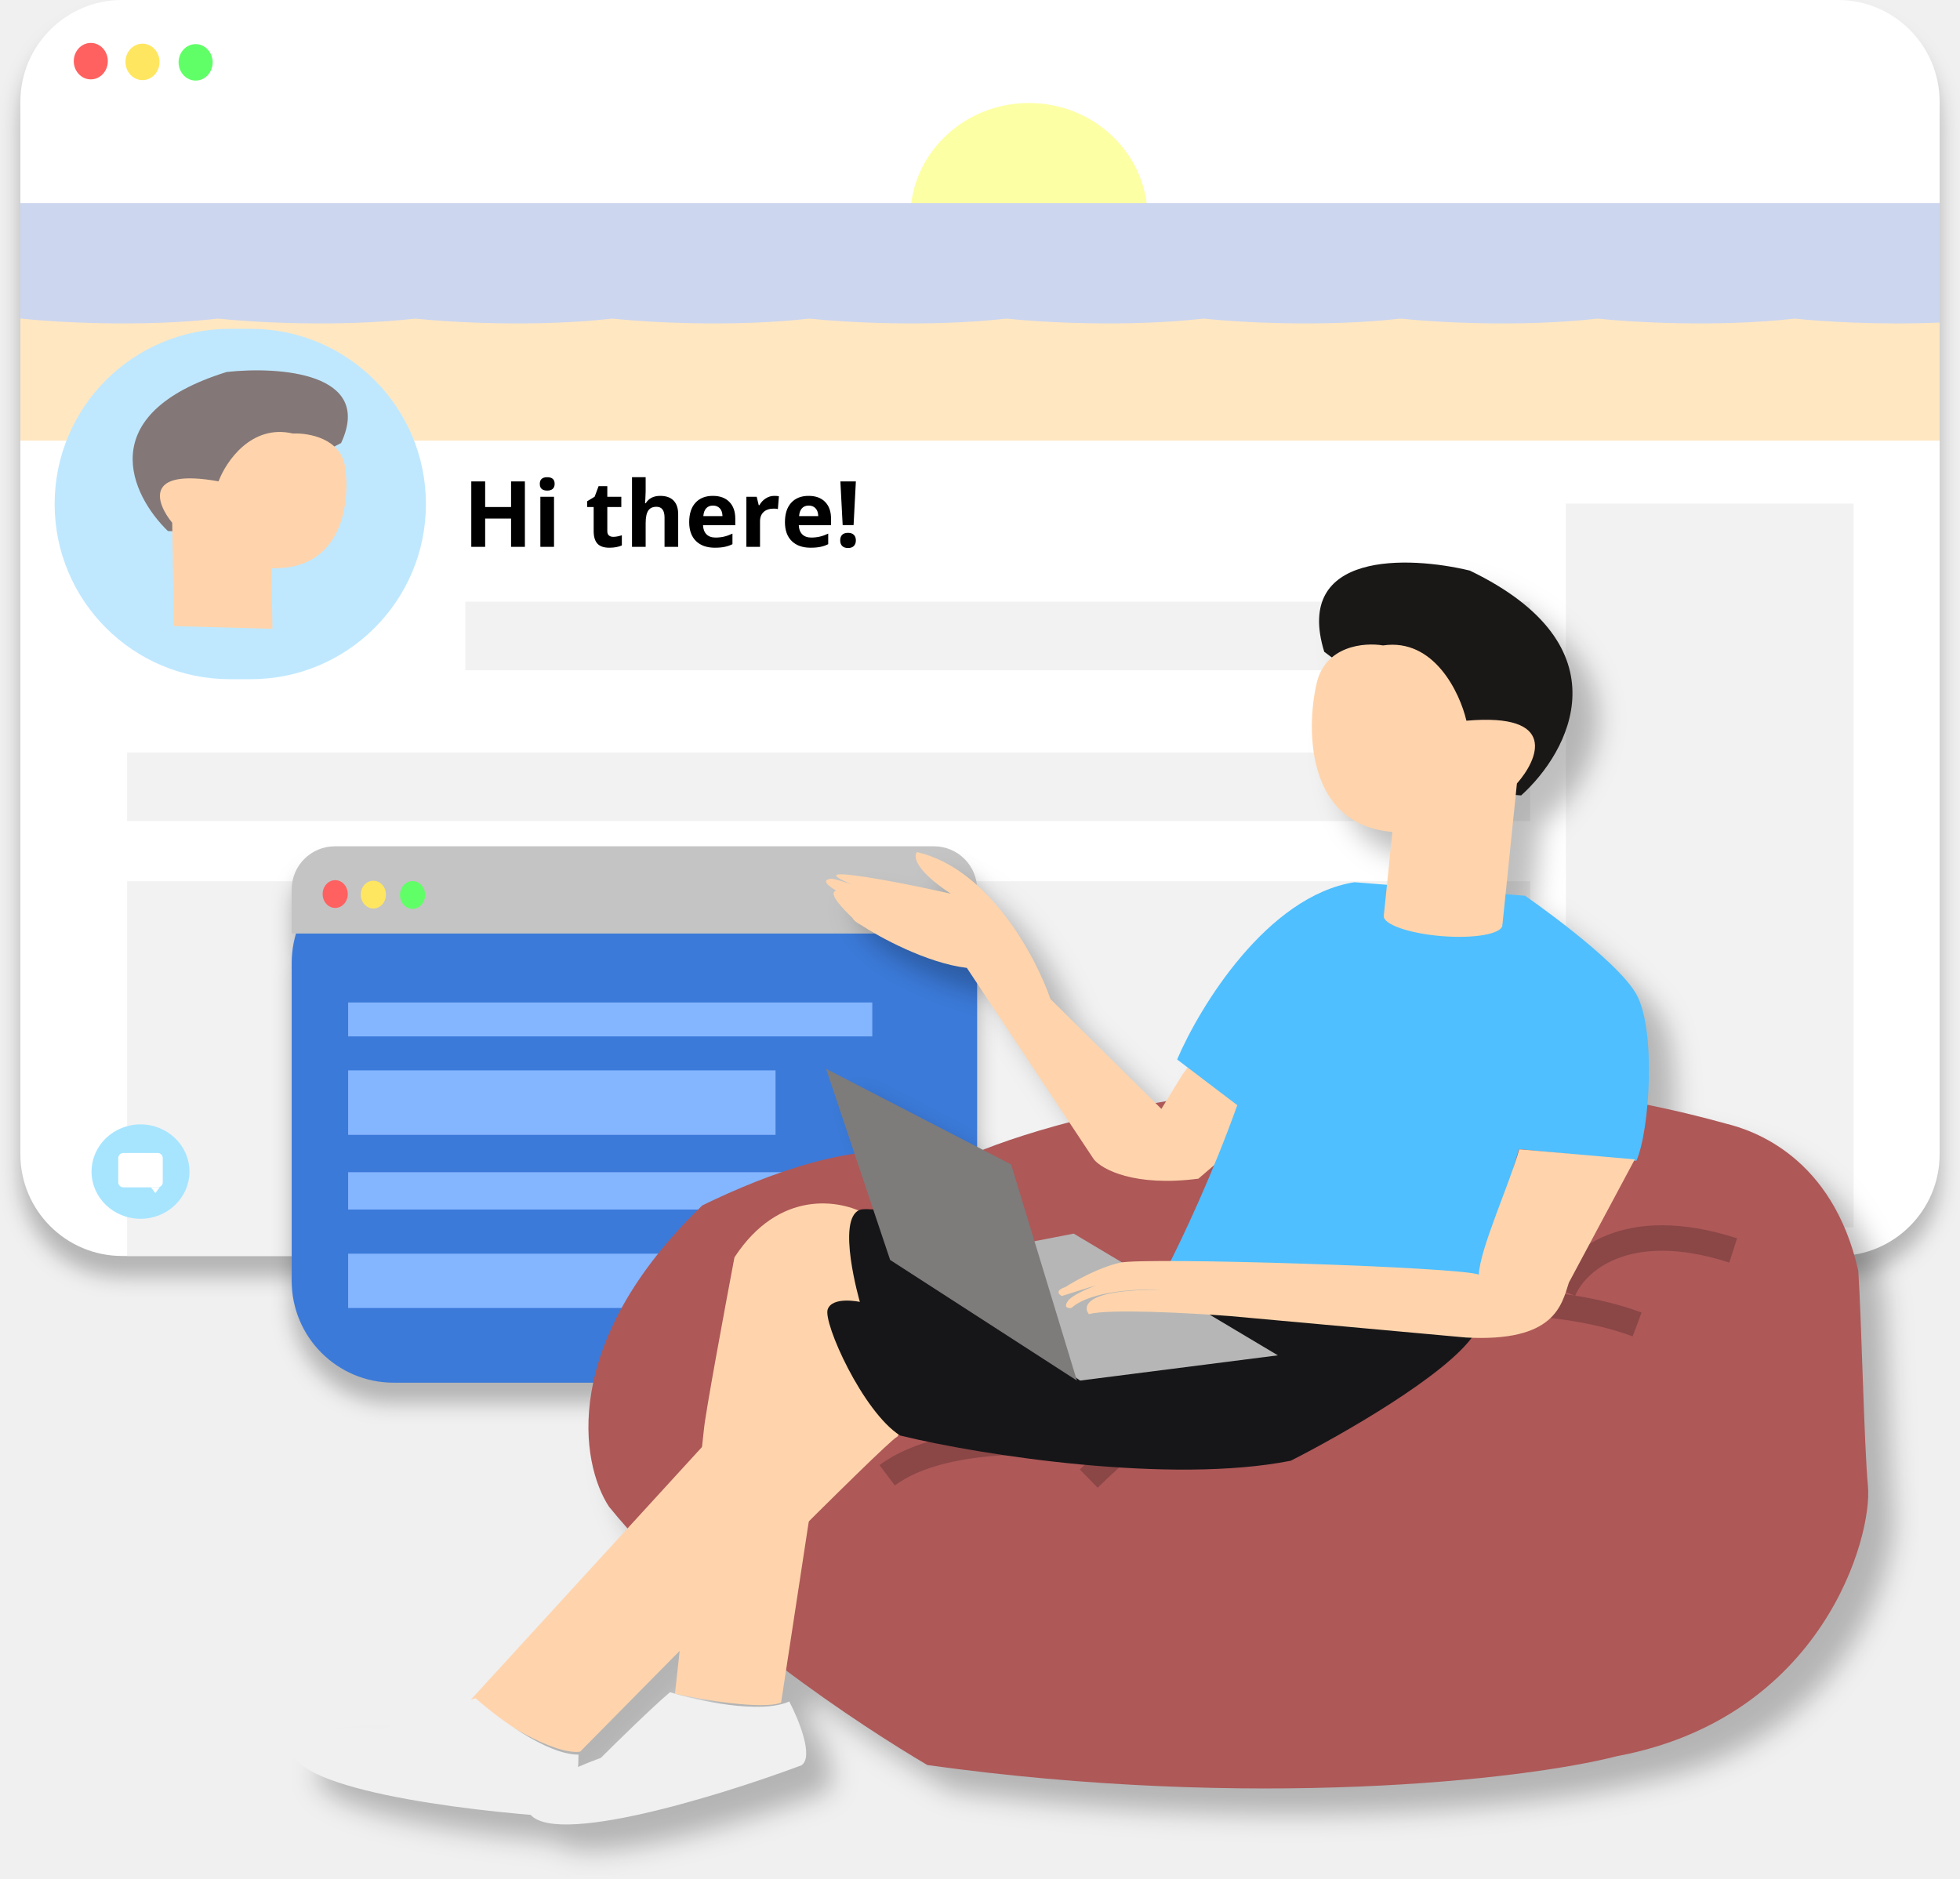
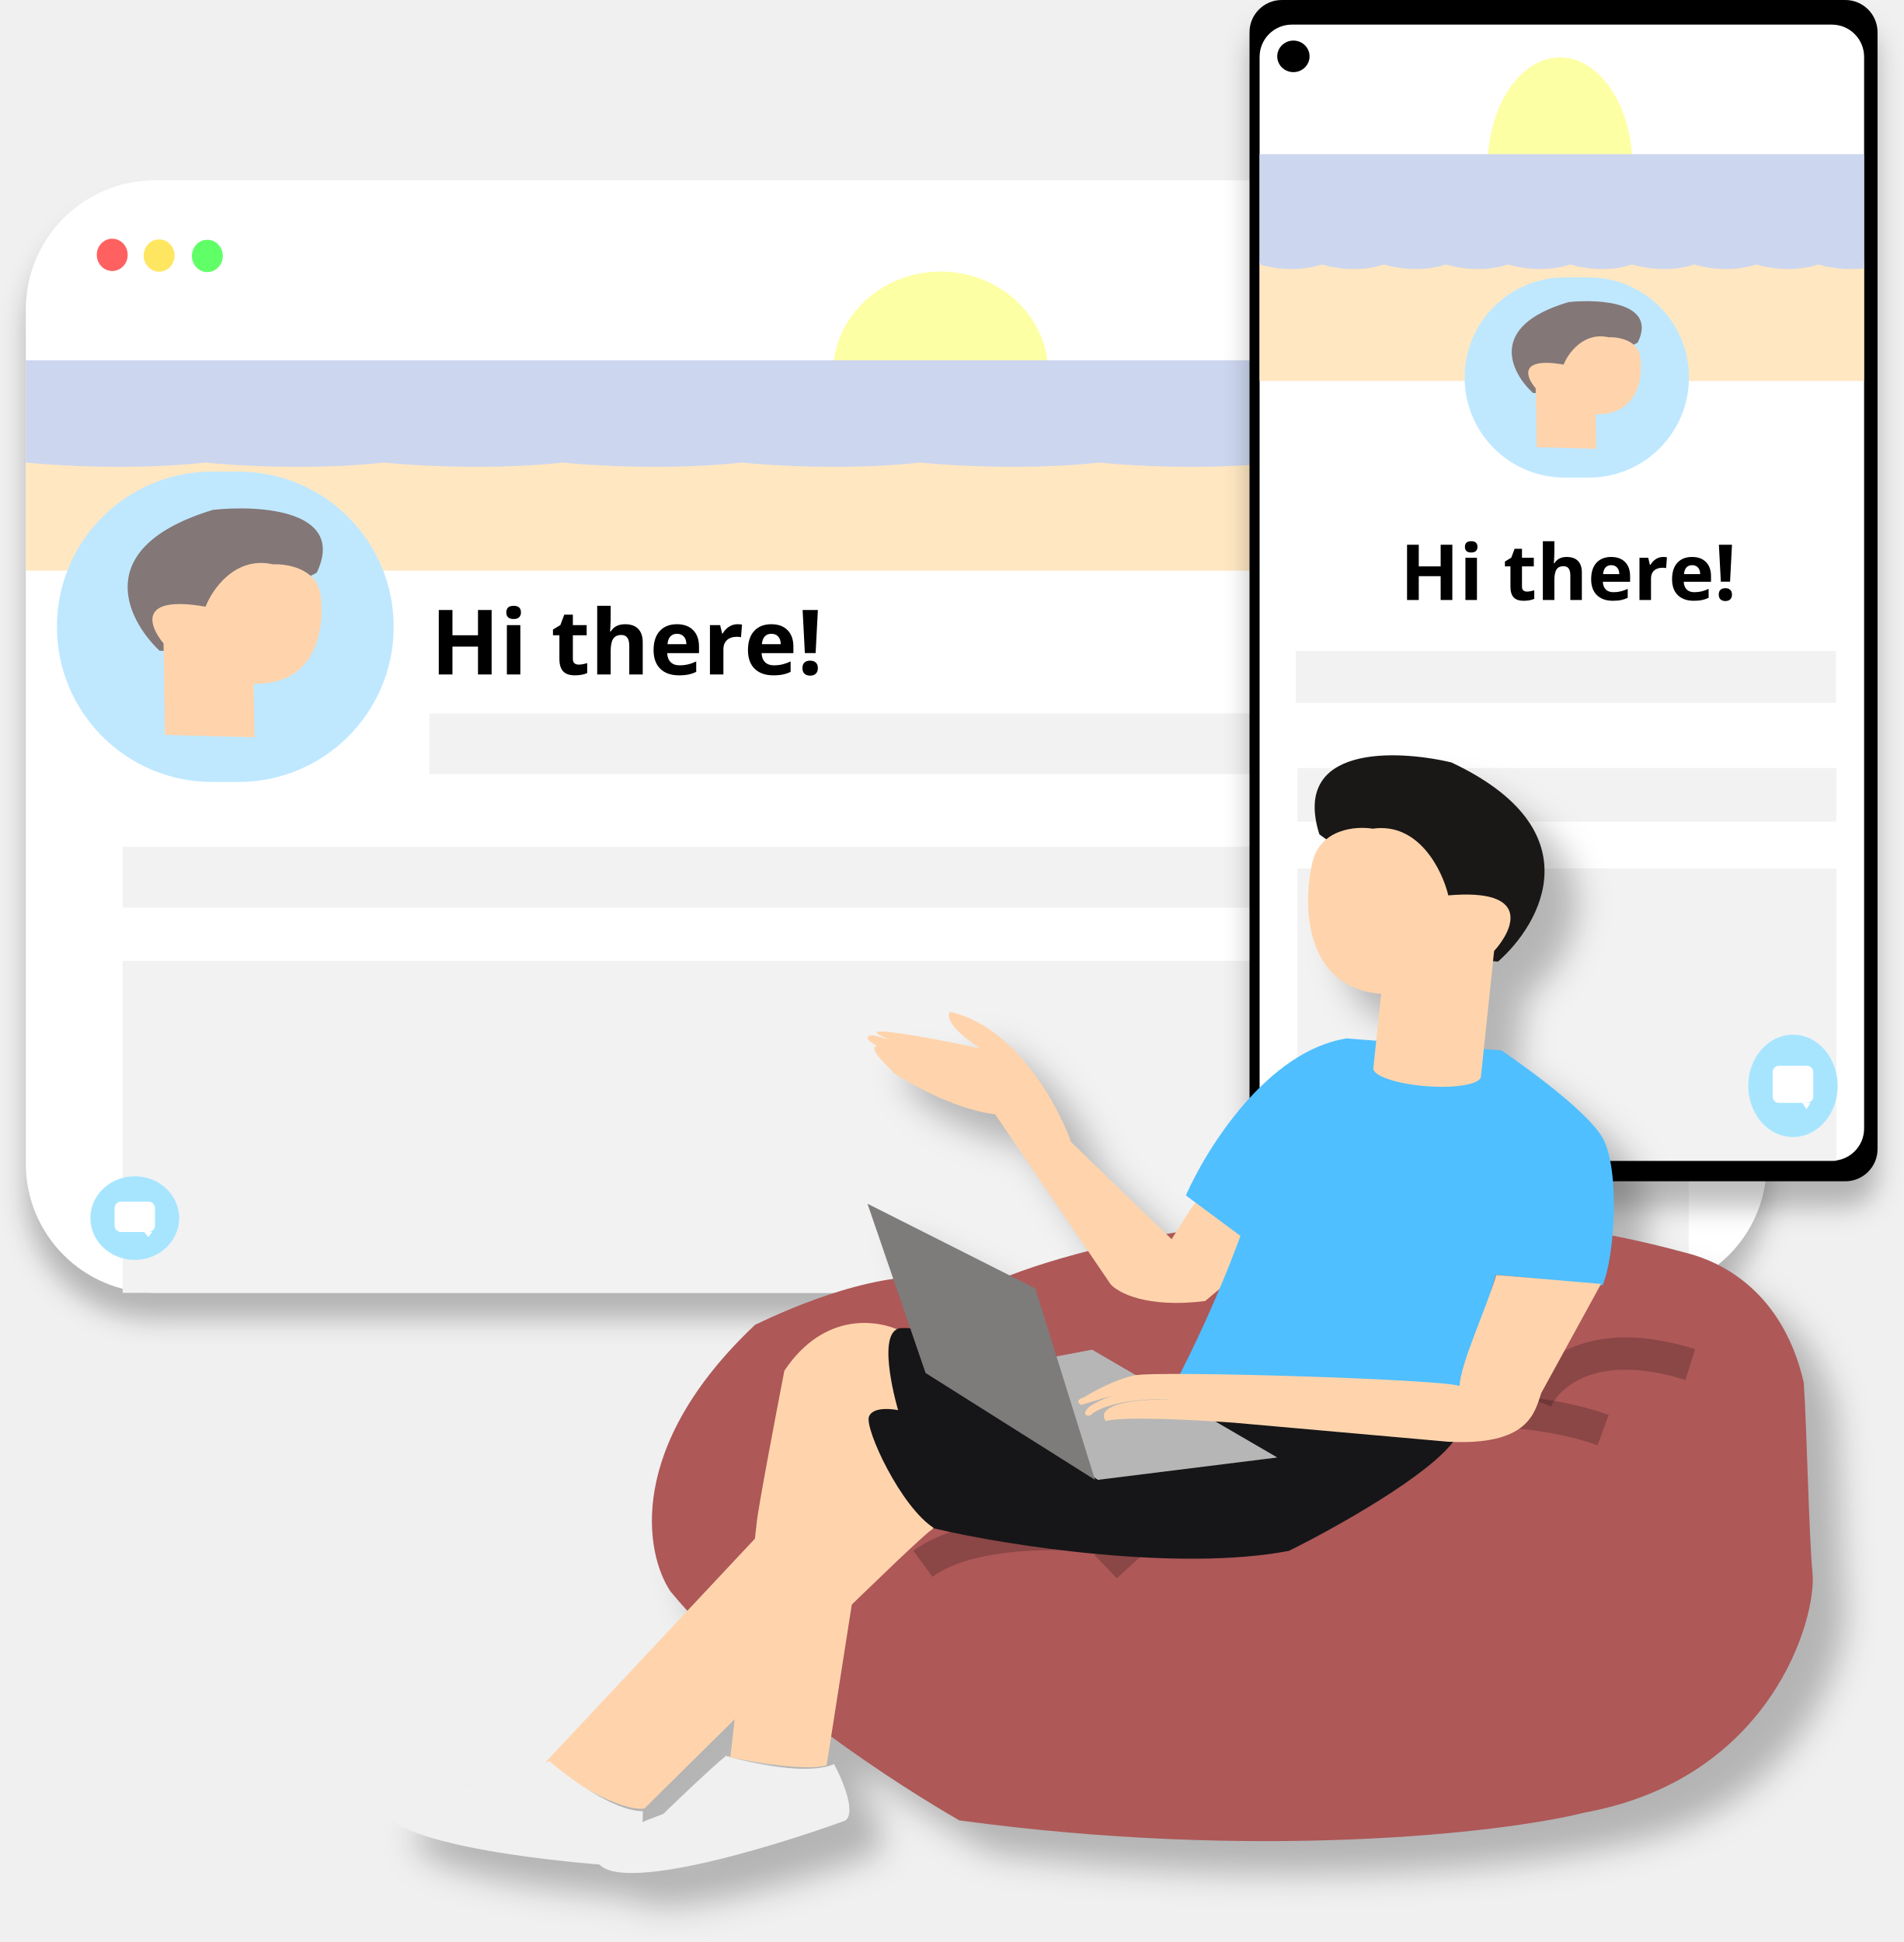
- <svg xmlns="http://www.w3.org/2000/svg" class="sitting" width="385" height="369" viewBox="0 0 385 369" fill="none">
+ <svg xmlns="http://www.w3.org/2000/svg" width="295" height="301" viewBox="0 0 295 301" fill="none">
  <g class="browser">
    <g filter="url(#filter0_d)">
-       <rect x="4" width="377" height="246.745" rx="20" fill="white" />
+       <rect x="4" y="27.953" width="269.823" height="172.431" rx="20" fill="white" />
    </g>
-     <rect x="307.581" y="98.923" width="56.521" height="142.202" fill="#F2F2F2" />
-     <rect x="24.977" y="173.115" width="275.612" height="73.63" fill="#F2F2F2" />
-     <rect x="24.977" y="147.823" width="275.612" height="13.489" fill="#F2F2F2" />
-     <rect x="91.403" y="118.196" width="209.185" height="13.489" fill="#F2F2F2" />
-     <ellipse cx="202.114" cy="42.717" rx="23.308" ry="22.483" fill="#FDFFA5" />
-     <path d="M4 39.906H381V62.389H4V39.906Z" fill="#CCD6EF" />
-     <path d="M4 62.389H381V86.558H4V62.389Z" fill="#FFE7C2" />
-     <path d="M42.853 62.59C27.629 64.316 10.619 63.301 4 62.575V61.951H381V63.366C369.105 63.876 357.752 63.153 352.532 62.59C337.416 64.303 320.54 63.315 313.822 62.59C298.706 64.303 281.831 63.315 275.112 62.59C259.996 64.303 243.121 63.315 236.402 62.59C221.287 64.303 204.411 63.315 197.693 62.59C182.577 64.303 165.701 63.315 158.983 62.59C143.867 64.303 126.991 63.315 120.273 62.59C105.157 64.303 88.281 63.315 81.563 62.59C66.447 64.303 49.572 63.315 42.853 62.59Z" fill="#CCD6EF" />
-     <ellipse cx="17.835" cy="12.012" rx="3.346" ry="3.581" fill="#FF6161" />
-     <ellipse cx="27.99" cy="12.159" rx="3.346" ry="3.581" fill="#FFE661" />
-     <ellipse cx="38.428" cy="12.248" rx="3.346" ry="3.581" fill="#61FF67" />
-     <rect width="72.931" height="68.835" rx="34.417" transform="matrix(-1 0 0 1 83.6637 64.5984)" fill="#BFE8FF" />
-     <path d="M44.544 73.073C17.983 81.318 25.77 97.347 32.983 104.331L33.91 104.357L67.002 87.031C73.459 73.175 54.721 71.953 44.544 73.073Z" fill="#847777" />
-     <path d="M42.928 94.561C28.129 91.914 30.695 98.888 33.828 102.706L33.902 107.605L34.136 123.003L53.514 123.537L53.334 111.639C67.36 112.026 68.816 98.541 67.79 91.749C66.967 86.13 60.616 85.022 57.544 85.17C49.398 83.266 44.406 90.638 42.928 94.561Z" fill="#FFD4AC" />
-     <path d="M103.103 107.426H100.388V101.88H95.299V107.426H92.574V94.576H95.299V99.612H100.388V94.576H103.103V107.426ZM106.03 95.06C106.03 94.186 106.516 93.75 107.489 93.75C108.462 93.75 108.948 94.186 108.948 95.06C108.948 95.476 108.825 95.801 108.579 96.035C108.339 96.264 107.975 96.378 107.489 96.378C106.516 96.378 106.03 95.939 106.03 95.06ZM108.825 107.426H106.144V97.6H108.825V107.426ZM120.462 105.466C120.931 105.466 121.493 105.363 122.149 105.158V107.153C121.481 107.452 120.661 107.602 119.688 107.602C118.616 107.602 117.834 107.332 117.342 106.793C116.855 106.248 116.612 105.434 116.612 104.35V99.612H115.329V98.478L116.806 97.582L117.579 95.508H119.293V97.6H122.044V99.612H119.293V104.35C119.293 104.73 119.398 105.012 119.609 105.193C119.826 105.375 120.11 105.466 120.462 105.466ZM133.215 107.426H130.534V101.687C130.534 100.269 130.007 99.56 128.952 99.56C128.202 99.56 127.66 99.814 127.326 100.324C126.992 100.834 126.825 101.66 126.825 102.803V107.426H124.144V93.75H126.825V96.536C126.825 96.753 126.805 97.263 126.764 98.065L126.702 98.856H126.843C127.44 97.895 128.39 97.415 129.69 97.415C130.845 97.415 131.721 97.726 132.318 98.347C132.916 98.968 133.215 99.858 133.215 101.019V107.426ZM140.044 99.322C139.475 99.322 139.03 99.504 138.708 99.867C138.386 100.225 138.201 100.734 138.154 101.396H141.916C141.904 100.734 141.731 100.225 141.397 99.867C141.063 99.504 140.612 99.322 140.044 99.322ZM140.422 107.602C138.84 107.602 137.603 107.165 136.713 106.292C135.822 105.419 135.377 104.183 135.377 102.583C135.377 100.937 135.787 99.665 136.607 98.769C137.433 97.866 138.573 97.415 140.026 97.415C141.415 97.415 142.496 97.811 143.269 98.602C144.043 99.393 144.43 100.485 144.43 101.88V103.181H138.093C138.122 103.942 138.348 104.537 138.769 104.965C139.191 105.393 139.783 105.606 140.545 105.606C141.137 105.606 141.696 105.545 142.224 105.422C142.751 105.299 143.302 105.103 143.876 104.833V106.907C143.407 107.142 142.906 107.314 142.373 107.426C141.84 107.543 141.189 107.602 140.422 107.602ZM152.094 97.415C152.457 97.415 152.759 97.441 152.999 97.494L152.797 100.008C152.58 99.949 152.316 99.92 152.006 99.92C151.15 99.92 150.482 100.14 150.002 100.579C149.527 101.019 149.29 101.634 149.29 102.425V107.426H146.609V97.6H148.64L149.035 99.252H149.167C149.472 98.701 149.882 98.259 150.397 97.925C150.919 97.585 151.484 97.415 152.094 97.415ZM158.852 99.322C158.284 99.322 157.839 99.504 157.516 99.867C157.194 100.225 157.01 100.734 156.963 101.396H160.724C160.713 100.734 160.54 100.225 160.206 99.867C159.872 99.504 159.421 99.322 158.852 99.322ZM159.23 107.602C157.648 107.602 156.412 107.165 155.521 106.292C154.631 105.419 154.185 104.183 154.185 102.583C154.185 100.937 154.596 99.665 155.416 98.769C156.242 97.866 157.382 97.415 158.835 97.415C160.224 97.415 161.305 97.811 162.078 98.602C162.851 99.393 163.238 100.485 163.238 101.88V103.181H156.901C156.931 103.942 157.156 104.537 157.578 104.965C158 105.393 158.592 105.606 159.353 105.606C159.945 105.606 160.505 105.545 161.032 105.422C161.559 105.299 162.11 105.103 162.684 104.833V106.907C162.216 107.142 161.715 107.314 161.182 107.426C160.648 107.543 159.998 107.602 159.23 107.602ZM167.668 103.163H165.523L165.075 94.576H168.116L167.668 103.163ZM165.04 106.169C165.04 105.677 165.172 105.305 165.435 105.053C165.699 104.801 166.083 104.675 166.587 104.675C167.073 104.675 167.448 104.804 167.712 105.062C167.981 105.319 168.116 105.688 168.116 106.169C168.116 106.632 167.981 106.998 167.712 107.268C167.442 107.531 167.067 107.663 166.587 107.663C166.095 107.663 165.714 107.534 165.444 107.276C165.175 107.013 165.04 106.644 165.04 106.169Z" fill="black" />
-     <ellipse cx="27.599" cy="230.164" rx="9.614" ry="9.274" fill="#A7E5FF" />
-     <rect x="23.229" y="226.511" width="8.74" height="6.745" rx="1" fill="white" />
-     <path d="M30.512 234.38L31.386 233.256H29.638L30.512 234.38Z" fill="white" />
+     <rect x="221.276" y="97.082" width="40.453" height="99.374" fill="#F2F2F2" />
+     <rect x="19.013" y="148.93" width="197.258" height="51.455" fill="#F2F2F2" />
+     <rect x="19.013" y="131.255" width="197.258" height="9.427" fill="#F2F2F2" />
+     <rect x="66.555" y="110.551" width="149.716" height="9.427" fill="#F2F2F2" />
+     <ellipse cx="145.793" cy="57.804" rx="16.681" ry="15.711" fill="#FDFFA5" />
+     <path d="M4 55.84H273.823V71.552H4V55.84Z" fill="#CCD6EF" />
+     <path d="M4 71.552H273.823V88.442H4V71.552Z" fill="#FFE7C2" />
+     <path d="M31.808 71.692C20.911 72.898 8.737 72.189 4 71.682V71.246H273.823V72.235C265.31 72.591 257.184 72.086 253.448 71.692C242.629 72.889 230.551 72.199 225.743 71.692C214.924 72.889 202.846 72.199 198.038 71.692C187.219 72.889 175.141 72.199 170.333 71.692C159.514 72.889 147.436 72.199 142.628 71.692C131.809 72.889 119.731 72.199 114.923 71.692C104.104 72.889 92.026 72.199 87.218 71.692C76.399 72.889 64.321 72.199 59.513 71.692C48.694 72.889 36.616 72.199 31.808 71.692Z" fill="#CCD6EF" />
+     <ellipse cx="17.395" cy="39.502" rx="2.395" ry="2.503" fill="#FF6161" />
+     <ellipse cx="24.663" cy="39.606" rx="2.395" ry="2.503" fill="#FFE661" />
+     <ellipse cx="32.134" cy="39.668" rx="2.395" ry="2.503" fill="#61FF67" />
+     <rect width="52.198" height="48.103" rx="24.052" transform="matrix(-1 0 0 1 61.0162 73.0959)" fill="#BFE8FF" />
+     <path d="M33.018 79.022C14.005 84.787 19.574 95.987 24.735 100.867L25.398 100.885L49.087 88.772C53.712 79.088 40.301 78.237 33.018 79.022Z" fill="#847777" />
+     <path d="M31.861 94.034C21.27 92.185 23.106 97.058 25.348 99.726L25.401 103.149L25.569 113.91L39.438 114.283L39.309 105.969C49.347 106.239 50.389 96.815 49.655 92.069C49.066 88.142 44.521 87.368 42.322 87.472C36.492 86.141 32.919 91.292 31.861 94.034Z" fill="#FFD4AC" />
+     <path d="M76.196 104.537H74.084V100.223H70.126V104.537H68.007V94.543H70.126V98.46H74.084V94.543H76.196V104.537ZM78.473 94.918C78.473 94.239 78.851 93.9 79.607 93.9C80.364 93.9 80.742 94.239 80.742 94.918C80.742 95.242 80.647 95.495 80.455 95.677C80.268 95.855 79.986 95.944 79.607 95.944C78.851 95.944 78.473 95.602 78.473 94.918ZM80.647 104.537H78.561V96.894H80.647V104.537ZM89.697 103.012C90.062 103.012 90.499 102.932 91.01 102.773V104.325C90.49 104.557 89.852 104.673 89.096 104.673C88.262 104.673 87.653 104.464 87.27 104.044C86.892 103.621 86.703 102.987 86.703 102.144V98.46H85.705V97.578L86.853 96.88L87.455 95.267H88.788V96.894H90.928V98.46H88.788V102.144C88.788 102.44 88.87 102.659 89.034 102.8C89.203 102.942 89.424 103.012 89.697 103.012ZM99.616 104.537H97.531V100.073C97.531 98.97 97.121 98.418 96.301 98.418C95.717 98.418 95.296 98.617 95.036 99.013C94.776 99.41 94.647 100.052 94.647 100.941V104.537H92.561V93.9H94.647V96.067C94.647 96.236 94.63 96.632 94.599 97.256L94.551 97.872H94.66C95.125 97.124 95.863 96.751 96.875 96.751C97.773 96.751 98.454 96.992 98.919 97.475C99.384 97.958 99.616 98.651 99.616 99.553V104.537ZM104.928 98.234C104.486 98.234 104.139 98.375 103.889 98.658C103.638 98.936 103.494 99.332 103.458 99.847H106.384C106.375 99.332 106.24 98.936 105.98 98.658C105.721 98.375 105.37 98.234 104.928 98.234ZM105.222 104.673C103.991 104.673 103.03 104.334 102.337 103.655C101.644 102.976 101.298 102.014 101.298 100.77C101.298 99.489 101.617 98.501 102.255 97.803C102.897 97.101 103.784 96.751 104.914 96.751C105.994 96.751 106.835 97.058 107.437 97.673C108.038 98.289 108.339 99.138 108.339 100.223V101.235H103.41C103.433 101.827 103.608 102.29 103.937 102.623C104.265 102.955 104.725 103.122 105.317 103.122C105.778 103.122 106.213 103.074 106.623 102.978C107.033 102.882 107.462 102.73 107.908 102.52V104.133C107.544 104.316 107.154 104.45 106.739 104.537C106.325 104.628 105.819 104.673 105.222 104.673ZM114.3 96.751C114.582 96.751 114.817 96.771 115.004 96.812L114.847 98.767C114.678 98.722 114.473 98.699 114.231 98.699C113.566 98.699 113.047 98.87 112.673 99.211C112.304 99.553 112.119 100.032 112.119 100.647V104.537H110.034V96.894H111.613L111.921 98.179H112.023C112.26 97.751 112.579 97.407 112.98 97.147C113.386 96.883 113.826 96.751 114.3 96.751ZM119.557 98.234C119.115 98.234 118.768 98.375 118.518 98.658C118.267 98.936 118.123 99.332 118.087 99.847H121.013C121.004 99.332 120.869 98.936 120.609 98.658C120.35 98.375 119.999 98.234 119.557 98.234ZM119.851 104.673C118.62 104.673 117.659 104.334 116.966 103.655C116.273 102.976 115.927 102.014 115.927 100.77C115.927 99.489 116.246 98.501 116.884 97.803C117.526 97.101 118.413 96.751 119.543 96.751C120.623 96.751 121.464 97.058 122.065 97.673C122.667 98.289 122.968 99.138 122.968 100.223V101.235H118.039C118.062 101.827 118.237 102.29 118.565 102.623C118.894 102.955 119.354 103.122 119.946 103.122C120.407 103.122 120.842 103.074 121.252 102.978C121.662 102.882 122.09 102.73 122.537 102.52V104.133C122.173 104.316 121.783 104.45 121.368 104.537C120.953 104.628 120.448 104.673 119.851 104.673ZM126.413 101.221H124.745L124.396 94.543H126.762L126.413 101.221ZM124.369 103.559C124.369 103.176 124.472 102.887 124.677 102.691C124.882 102.495 125.18 102.397 125.572 102.397C125.951 102.397 126.242 102.497 126.447 102.698C126.657 102.898 126.762 103.185 126.762 103.559C126.762 103.919 126.657 104.204 126.447 104.414C126.238 104.619 125.946 104.721 125.572 104.721C125.189 104.721 124.893 104.621 124.684 104.42C124.474 104.215 124.369 103.928 124.369 103.559Z" fill="black" />
+     <ellipse cx="20.89" cy="188.797" rx="6.881" ry="6.481" fill="#A7E5FF" />
+     <rect x="17.762" y="186.244" width="6.256" height="4.713" rx="1" fill="white" />
+     <path d="M22.975 191.743L23.601 190.958H22.35L22.975 191.743Z" fill="white" />
  </g>
-   <g class="terminal" filter="url(#filter1_d)">
-     <rect x="57.296" y="169.189" width="134.643" height="102.443" rx="20" fill="#3B7AD9" />
-     <rect x="57.296" y="166.262" width="134.643" height="16.954" rx="8.477" fill="#C4C4C4" />
-     <rect x="57.296" y="174.828" width="134.643" height="8.567" fill="#C4C4C4" />
-     <ellipse cx="65.844" cy="175.64" rx="2.469" ry="2.729" fill="#FF6161" />
-     <ellipse cx="73.337" cy="175.752" rx="2.469" ry="2.729" fill="#FFE661" />
-     <ellipse cx="81.04" cy="175.82" rx="2.469" ry="2.729" fill="#61FF67" />
-     <rect x="68.384" y="196.939" width="102.962" height="6.669" fill="#84B5FF" />
-     <rect x="68.384" y="230.284" width="95.834" height="7.336" fill="#84B5FF" />
-     <rect x="68.384" y="210.277" width="83.954" height="12.671" fill="#84B5FF" />
-     <rect x="68.384" y="246.29" width="68.906" height="10.67" fill="#84B5FF" />
+   <g filter="url(#filter1_d)">
+     <rect x="193.663" width="97.337" height="183.092" rx="5" fill="black" />
  </g>
-   <g class="person" filter="url(#filter2_d)">
-     <path d="M155.032 334.265C149.35 336.811 137.049 334.113 131.609 332.445C128.297 335.226 121.174 342.2 118.026 345.34C105.311 350.001 103.041 353.785 103.495 355.094C105.304 363.879 140.195 353.233 157.414 346.811C159.921 345.169 156.871 337.763 155.032 334.265Z" fill="#F0F0F0" />
-     <path d="M179.955 226.601C165.554 224.035 145.953 232.919 137.952 236.808C109.908 263.871 114.056 287.55 119.635 296.008C138.584 319.337 169.954 339.557 182.166 346.75C245.833 355.616 299.015 349.764 317.647 345C358.071 337.418 367.861 301.84 366.914 291.925C366.156 283.993 365.65 258.777 365.018 249.639C359.965 227.184 344.281 222.032 339.122 220.768C274.697 202.804 212.483 217.658 191.324 226.601H179.955Z" fill="#AE5858" />
-     <path d="M221.997 284.9C210.94 282.891 185.913 281.064 174.27 289.831" stroke="black" stroke-opacity="0.2" stroke-width="5" />
-     <path d="M307.088 253.634C309.308 248.098 319.087 238.751 340.444 245.653" stroke="black" stroke-opacity="0.2" stroke-width="5" />
-     <path d="M321.572 260.194C303.106 253.241 255.712 249.564 213.859 290.475" stroke="black" stroke-opacity="0.2" stroke-width="5" />
-     <path d="M144.268 247.015C153.111 233.483 165.217 235.739 170.165 238.558L174.586 256.638L164.164 264.221L153.427 334.502C149.637 335.902 137.952 333.919 132.583 332.752L138.268 280.843C138.521 277.81 142.374 257.027 144.268 247.015Z" fill="#FFD4AC" />
-     <path d="M92.476 333.919L162.901 256.93C168.27 264.901 178.439 281.135 176.165 282.301C173.891 283.468 133.741 324.004 113.951 344.126C108.645 344.826 97.424 337.613 92.476 333.919Z" fill="#FFD4AD" />
-     <path d="M113.635 344.709C107.319 344.709 97.529 337.321 93.423 333.627C89.128 334.793 79.422 338.196 75.106 339.751C61.463 338.818 57.632 341.306 57.421 342.667C54.895 351.299 91.318 355.79 109.845 356.957C112.877 356.49 113.635 348.597 113.635 344.709Z" fill="#F0F0F0" />
-     <path d="M253.538 286.967C230.042 291.633 192.587 285.898 176.797 282.01C169.47 277.344 161.638 259.846 162.585 257.222C163.533 254.597 168.901 255.764 168.901 255.764C168.901 255.764 164.164 239.433 168.901 237.683C173.639 235.933 229.852 250.806 229.852 250.806L289.54 262.179C284.235 270.111 263.328 282.01 253.538 286.967Z" fill="#161618" />
-     <path d="M211.22 249.931L188.166 254.597" stroke="black" />
-     <path d="M228.131 217.852L232.237 211.145L234.448 208.229L245.185 213.478L239.816 227.767L235.395 231.558C222.763 233.192 216.447 229.712 214.867 227.767L189.919 190.148C182.087 189.215 172.76 184.121 169.075 181.691C168.238 181.24 167.767 180.853 167.55 180.524C167.506 180.457 167.472 180.392 167.448 180.329C166.072 179.006 162.386 175.404 164.262 174.983C161.51 173.324 162.119 172.827 163.075 172.65C163.605 172.552 165.34 173.067 167.462 173.82C164.629 172.623 162.893 171.637 165.601 171.775C170.149 172.009 181.602 174.4 186.761 175.567C179.686 170.901 179.392 168.179 180.129 167.401C194.277 170.667 203.498 188.009 206.341 196.272L228.131 217.852Z" fill="#FFD4AC" />
-     <path d="M266.05 173.317L299.559 175.974C299.559 175.974 317.511 188.359 321.425 195.326C325.339 202.294 324.048 222.184 321.425 228.059L310.068 226.893L298.356 225.745L290.488 252.847L228.936 249.722C232.399 243.036 238.352 230.278 243.034 217.117L231.221 208.139C235.698 197.662 248.932 176.031 266.05 173.317Z" fill="#4FBFFF" />
-     <path d="M288.715 112.096C319.548 126.958 308.281 147.735 298.793 156.266L297.679 156.174L260.117 128.045C254.053 108.284 276.656 109.178 288.715 112.096Z" fill="#1A1717" />
-     <path d="M288.047 141.587C306.101 139.999 302.181 149.15 297.965 153.924L297.282 160.589L295.135 181.537L271.847 179.622L273.506 163.436C256.651 162.05 256.542 143.478 258.594 134.365C260.262 126.821 268.006 126.177 271.67 126.799C281.663 125.316 286.751 136.04 288.047 141.587Z" fill="#FFD4AC" />
-     <ellipse rx="11.693" ry="3.077" transform="matrix(0.996642 0.0818862 -0.101916 0.994793 283.455 180.839)" fill="#FFD4AC" />
-     <path d="M251.012 266.262L210.904 242.349L179.323 248.473L212.167 271.219L251.012 266.262Z" fill="#B6B6B6" />
-     <path d="M198.608 228.751L211.536 271.22L174.848 247.523L162.269 209.979L198.608 228.751Z" fill="#7E7B7B" />
-     <path d="M298.429 225.788L321.121 227.767L308.173 251.972C306.733 256.425 305.381 263.7 287.961 262.762L241.685 258.554C234.009 257.963 217.705 257.061 213.897 258.175C212.555 256.504 213.534 253.212 228.186 253.412C223.873 253.159 214.287 253.514 210.442 256.961C209.809 257.05 208.801 256.881 209.834 255.495C210.461 254.653 212.81 253.49 215.312 252.487L208.585 254.603C207.958 254.303 207.212 253.534 209.244 252.862C211.159 251.624 216.003 248.929 220.06 248.051C225.131 246.954 287.038 248.905 290.488 250.41C290.674 245.357 296.488 232.725 298.429 225.788Z" fill="#FFD4AC" />
+   <rect x="195.225" y="3.814" width="93.693" height="176.099" rx="5" fill="white" />
+   <rect x="201.099" y="134.605" width="83.524" height="45.308" fill="#F2F2F2" />
+   <rect x="201.099" y="119.041" width="83.524" height="8.301" fill="#F2F2F2" />
+   <rect x="200.82" y="100.901" width="83.738" height="8.019" fill="#F2F2F2" />
+   <ellipse cx="241.788" cy="25.851" rx="11.239" ry="16.951" fill="#FDFFA5" />
+   <path d="M195.225 23.897H288.886V40.834H195.225V23.897Z" fill="#CCD6EF" />
+   <path d="M195.225 40.834H288.886V59.042H195.225V40.834Z" fill="#FFE7C2" />
+   <path d="M204.877 40.986C201.095 42.286 196.869 41.521 195.225 40.975V40.505H288.886V41.571C285.931 41.955 283.11 41.41 281.813 40.986C278.058 42.277 273.865 41.532 272.196 40.986C268.441 42.277 264.248 41.532 262.579 40.986C258.824 42.277 254.631 41.532 252.962 40.986C249.207 42.277 245.014 41.532 243.345 40.986C239.59 42.277 235.397 41.532 233.728 40.986C229.973 42.277 225.78 41.532 224.111 40.986C220.356 42.277 216.164 41.532 214.494 40.986C210.739 42.277 206.547 41.532 204.877 40.986Z" fill="#CCD6EF" />
+   <rect width="34.772" height="31.025" rx="15.512" transform="matrix(-1 0 0 1 261.772 43)" fill="#BFE8FF" />
+   <path d="M243.12 46.822C230.455 50.541 234.164 57.765 237.602 60.912L238.044 60.923L253.825 53.111C256.906 46.865 247.972 46.316 243.12 46.822Z" fill="#847777" />
+   <path d="M242.35 56.505C235.294 55.312 236.517 58.455 238.011 60.175L238.046 62.384L238.158 69.324L247.397 69.565L247.311 64.202C253.998 64.376 254.692 58.298 254.203 55.237C253.811 52.705 250.783 52.205 249.318 52.272C245.434 51.414 243.054 54.736 242.35 56.505Z" fill="#FFD4AC" />
+   <path d="M225.098 93H223.287V89.303H219.895V93H218.078V84.434H219.895V87.791H223.287V84.434H225.098V93ZM227.049 84.756C227.049 84.174 227.373 83.883 228.021 83.883C228.67 83.883 228.994 84.174 228.994 84.756C228.994 85.033 228.912 85.25 228.748 85.406C228.588 85.559 228.346 85.635 228.021 85.635C227.373 85.635 227.049 85.342 227.049 84.756ZM228.912 93H227.125V86.449H228.912V93ZM236.67 91.693C236.982 91.693 237.357 91.625 237.795 91.488V92.818C237.35 93.018 236.803 93.117 236.154 93.117C235.439 93.117 234.918 92.938 234.59 92.578C234.266 92.215 234.104 91.672 234.104 90.949V87.791H233.248V87.035L234.232 86.438L234.748 85.055H235.891V86.449H237.725V87.791H235.891V90.949C235.891 91.203 235.961 91.391 236.102 91.512C236.246 91.633 236.436 91.693 236.67 91.693ZM245.172 93H243.385V89.174C243.385 88.228 243.033 87.756 242.33 87.756C241.83 87.756 241.469 87.926 241.246 88.266C241.023 88.606 240.912 89.156 240.912 89.918V93H239.125V83.883H240.912V85.74C240.912 85.885 240.898 86.225 240.871 86.76L240.83 87.287H240.924C241.322 86.647 241.955 86.326 242.822 86.326C243.592 86.326 244.176 86.533 244.574 86.947C244.973 87.361 245.172 87.955 245.172 88.728V93ZM249.725 87.598C249.346 87.598 249.049 87.719 248.834 87.961C248.619 88.199 248.496 88.539 248.465 88.981H250.973C250.965 88.539 250.85 88.199 250.627 87.961C250.404 87.719 250.104 87.598 249.725 87.598ZM249.977 93.117C248.922 93.117 248.098 92.826 247.504 92.244C246.91 91.662 246.613 90.838 246.613 89.772C246.613 88.674 246.887 87.826 247.434 87.228C247.984 86.627 248.744 86.326 249.713 86.326C250.639 86.326 251.359 86.59 251.875 87.117C252.391 87.644 252.648 88.373 252.648 89.303V90.17H248.424C248.443 90.678 248.594 91.074 248.875 91.359C249.156 91.644 249.551 91.787 250.059 91.787C250.453 91.787 250.826 91.746 251.178 91.664C251.529 91.582 251.896 91.451 252.279 91.272V92.654C251.967 92.811 251.633 92.926 251.277 93C250.922 93.078 250.488 93.117 249.977 93.117ZM257.758 86.326C258 86.326 258.201 86.344 258.361 86.379L258.227 88.055C258.082 88.016 257.906 87.996 257.699 87.996C257.129 87.996 256.684 88.143 256.363 88.436C256.047 88.728 255.889 89.139 255.889 89.666V93H254.102V86.449H255.455L255.719 87.551H255.807C256.01 87.184 256.283 86.889 256.627 86.666C256.975 86.439 257.352 86.326 257.758 86.326ZM262.264 87.598C261.885 87.598 261.588 87.719 261.373 87.961C261.158 88.199 261.035 88.539 261.004 88.981H263.512C263.504 88.539 263.389 88.199 263.166 87.961C262.943 87.719 262.643 87.598 262.264 87.598ZM262.516 93.117C261.461 93.117 260.637 92.826 260.043 92.244C259.449 91.662 259.152 90.838 259.152 89.772C259.152 88.674 259.426 87.826 259.973 87.228C260.523 86.627 261.283 86.326 262.252 86.326C263.178 86.326 263.898 86.59 264.414 87.117C264.93 87.644 265.188 88.373 265.188 89.303V90.17H260.963C260.982 90.678 261.133 91.074 261.414 91.359C261.695 91.644 262.09 91.787 262.598 91.787C262.992 91.787 263.365 91.746 263.717 91.664C264.068 91.582 264.436 91.451 264.818 91.272V92.654C264.506 92.811 264.172 92.926 263.816 93C263.461 93.078 263.027 93.117 262.516 93.117ZM268.141 90.158H266.711L266.412 84.434H268.439L268.141 90.158ZM266.389 92.162C266.389 91.834 266.477 91.586 266.652 91.418C266.828 91.25 267.084 91.166 267.42 91.166C267.744 91.166 267.994 91.252 268.17 91.424C268.35 91.596 268.439 91.842 268.439 92.162C268.439 92.471 268.35 92.715 268.17 92.894C267.99 93.07 267.74 93.158 267.42 93.158C267.092 93.158 266.838 93.072 266.658 92.9C266.479 92.725 266.389 92.478 266.389 92.162Z" fill="black" />
+   <ellipse cx="277.888" cy="168.302" rx="6.928" ry="7.93" fill="#A7E5FF" />
+   <rect x="274.739" y="165.178" width="6.298" height="5.767" rx="1" fill="white" />
+   <path d="M279.988 171.907L280.618 170.946H279.358L279.988 171.907Z" fill="white" />
+   <ellipse cx="200.463" cy="8.735" rx="2.505" ry="2.446" fill="black" />
+   <g filter="url(#filter2_d)" class="mobile">
+     <path d="M129.272 273.425C125.205 275.204 116.402 273.318 112.508 272.153C110.137 274.097 105.039 278.97 102.787 281.164C93.687 284.422 92.062 287.066 92.387 287.981C93.681 294.12 118.653 286.68 130.977 282.193C132.772 281.045 130.588 275.869 129.272 273.425Z" fill="#F0F0F0" />
+     <path d="M147.11 198.187C136.803 196.394 122.774 202.603 117.048 205.32C96.977 224.232 99.945 240.78 103.938 246.69C117.5 262.993 139.952 277.123 148.692 282.15C194.259 288.345 232.322 284.256 245.658 280.927C274.589 275.629 281.596 250.766 280.918 243.837C280.376 238.294 280.014 220.672 279.562 214.287C275.945 198.595 264.72 194.994 261.028 194.111C214.918 181.557 170.391 191.937 155.247 198.187H147.11Z" fill="#AE5858" />
+     <path d="M177.2 238.928C169.286 237.524 151.374 236.247 143.041 242.374" stroke="black" stroke-opacity="0.2" stroke-width="5" />
+     <path d="M238.1 217.078C239.689 213.21 246.688 206.678 261.973 211.501" stroke="black" stroke-opacity="0.2" stroke-width="5" />
+     <path d="M248.466 221.663C235.25 216.804 201.33 214.234 171.376 242.824" stroke="black" stroke-opacity="0.2" stroke-width="5" />
+     <path d="M121.569 212.453C127.897 202.997 136.562 204.573 140.103 206.543L143.267 219.178L135.808 224.477L128.123 273.591C125.411 274.569 117.048 273.183 113.206 272.368L117.274 236.093C117.455 233.973 120.212 219.45 121.569 212.453Z" fill="#FFD4AC" />
+     <path d="M84.5 273.183L134.904 219.382C138.747 224.952 146.025 236.296 144.398 237.112C142.77 237.927 114.035 266.254 99.87 280.316C96.073 280.805 88.041 275.765 84.5 273.183Z" fill="#FFD4AD" />
+     <path d="M99.644 280.724C95.123 280.724 88.117 275.561 85.178 272.979C82.104 273.795 75.158 276.172 72.069 277.259C62.304 276.607 59.562 278.346 59.411 279.297C57.603 285.329 83.671 288.468 96.932 289.283C99.102 288.957 99.644 283.441 99.644 280.724Z" fill="#F0F0F0" />
+     <path d="M199.774 240.372C182.958 243.633 156.151 239.625 144.849 236.908C139.606 233.647 134 221.42 134.678 219.586C135.356 217.751 139.199 218.567 139.199 218.567C139.199 218.567 135.808 207.154 139.199 205.931C142.589 204.709 182.822 215.102 182.822 215.102L225.541 223.05C221.744 228.593 206.781 236.908 199.774 240.372Z" fill="#161618" />
+     <path d="M169.486 214.49L152.986 217.751" stroke="black" />
+     <path d="M181.59 192.073L184.529 187.386L186.111 185.348L193.796 189.016L189.953 199.002L186.789 201.651C177.748 202.793 173.227 200.361 172.097 199.002L154.241 172.713C148.635 172.06 141.96 168.501 139.323 166.803C138.601 166.423 138.259 166.108 138.158 165.851C137.174 164.926 134.536 162.409 135.878 162.115C133.909 160.956 134.344 160.608 135.029 160.485C135.408 160.417 136.65 160.776 138.169 161.302C136.141 160.466 134.899 159.776 136.837 159.874C140.092 160.037 148.289 161.708 151.981 162.523C146.918 159.262 146.707 157.36 147.234 156.817C157.36 159.099 163.96 171.218 165.994 176.992L181.59 192.073Z" fill="#FFD4AC" />
+     <path d="M208.729 160.951L232.712 162.807C232.712 162.807 245.56 171.462 248.362 176.331C251.163 181.2 250.239 195.1 248.362 199.206L240.233 198.391L231.851 197.588L226.219 216.528L182.166 214.344C184.644 209.672 188.906 200.756 192.256 191.559L183.802 185.285C187.006 177.964 196.477 162.848 208.729 160.951Z" fill="#4FBFFF" />
+     <path d="M224.95 118.173C247.02 128.564 238.96 143.083 232.172 149.043L231.375 148.979L204.486 129.314C200.143 115.503 216.319 116.132 224.95 118.173Z" fill="#1A1717" />
+     <path d="M224.472 138.777C237.394 137.667 234.589 144.062 231.571 147.399L231.082 152.056L229.545 166.695L212.878 165.357L214.066 154.046C202.002 153.078 201.924 140.099 203.393 133.731C204.586 128.458 210.129 128.009 212.752 128.443C219.903 127.406 223.545 134.901 224.472 138.777Z" fill="#FFD4AC" />
+     <ellipse rx="8.368" ry="2.151" transform="matrix(0.996798 0.0799666 -0.104352 0.99454 221.186 166.208)" fill="#FFD4AC" />
+     <path d="M197.966 225.903L169.26 209.192L146.658 213.471L170.164 229.367L197.966 225.903Z" fill="#B6B6B6" />
+     <path d="M160.46 199.689L169.712 229.368L143.455 212.808L134.452 186.571L160.46 199.689Z" fill="#7E7B7B" />
+     <path d="M231.903 197.619L248.144 199.002L238.877 215.917C237.846 219.029 236.878 224.113 224.411 223.457L191.291 220.517C185.797 220.104 174.128 219.473 171.402 220.252C170.442 219.084 171.143 216.784 181.629 216.923C178.543 216.746 171.682 216.995 168.93 219.404C168.477 219.466 167.755 219.347 168.494 218.379C168.943 217.79 170.624 216.978 172.416 216.277L167.6 217.755C167.152 217.546 166.618 217.009 168.072 216.539C169.443 215.674 172.91 213.791 175.813 213.177C179.443 212.41 223.75 213.773 226.219 214.825C226.353 211.294 230.514 202.467 231.903 197.619Z" fill="#FFD4AC" />
  </g>
  <defs>
-     <filter id="filter0_d" x="0" y="0" width="385" height="254.745" filterUnits="userSpaceOnUse" color-interpolation-filters="sRGB">
+     <filter id="filter0_d" x="0" y="27.953" width="277.823" height="180.431" filterUnits="userSpaceOnUse" color-interpolation-filters="sRGB">
      <feFlood flood-opacity="0" result="BackgroundImageFix" />
      <feColorMatrix in="SourceAlpha" type="matrix" values="0 0 0 0 0 0 0 0 0 0 0 0 0 0 0 0 0 0 127 0" />
      <feOffset dy="4" />
      <feGaussianBlur stdDeviation="2" />
      <feColorMatrix type="matrix" values="0 0 0 0 0 0 0 0 0 0 0 0 0 0 0 0 0 0 0.25 0" />
      <feBlend mode="normal" in2="BackgroundImageFix" result="effect1_dropShadow" />
      <feBlend mode="normal" in="SourceGraphic" in2="effect1_dropShadow" result="shape" />
    </filter>
-     <filter id="filter1_d" x="53.296" y="166.262" width="142.643" height="113.37" filterUnits="userSpaceOnUse" color-interpolation-filters="sRGB">
+     <filter id="filter1_d" x="189.663" y="0" width="105.337" height="191.092" filterUnits="userSpaceOnUse" color-interpolation-filters="sRGB">
      <feFlood flood-opacity="0" result="BackgroundImageFix" />
      <feColorMatrix in="SourceAlpha" type="matrix" values="0 0 0 0 0 0 0 0 0 0 0 0 0 0 0 0 0 0 127 0" />
      <feOffset dy="4" />
      <feGaussianBlur stdDeviation="2" />
      <feColorMatrix type="matrix" values="0 0 0 0 0 0 0 0 0 0 0 0 0 0 0 0 0 0 0.25 0" />
      <feBlend mode="normal" in2="BackgroundImageFix" result="effect1_dropShadow" />
      <feBlend mode="normal" in="SourceGraphic" in2="effect1_dropShadow" result="shape" />
    </filter>
-     <filter id="filter2_d" x="57.296" y="110.519" width="319.679" height="257.907" filterUnits="userSpaceOnUse" color-interpolation-filters="sRGB">
+     <filter id="filter2_d" x="59.322" y="117.069" width="231.64" height="183.241" filterUnits="userSpaceOnUse" color-interpolation-filters="sRGB">
      <feFlood flood-opacity="0" result="BackgroundImageFix" />
      <feColorMatrix in="SourceAlpha" type="matrix" values="0 0 0 0 0 0 0 0 0 0 0 0 0 0 0 0 0 0 127 0" />
      <feOffset dx="5" dy="5" />
      <feGaussianBlur stdDeviation="2.5" />
      <feColorMatrix type="matrix" values="0 0 0 0 0 0 0 0 0 0 0 0 0 0 0 0 0 0 0.25 0" />
      <feBlend mode="normal" in2="BackgroundImageFix" result="effect1_dropShadow" />
      <feBlend mode="normal" in="SourceGraphic" in2="effect1_dropShadow" result="shape" />
    </filter>
  </defs>
</svg>
